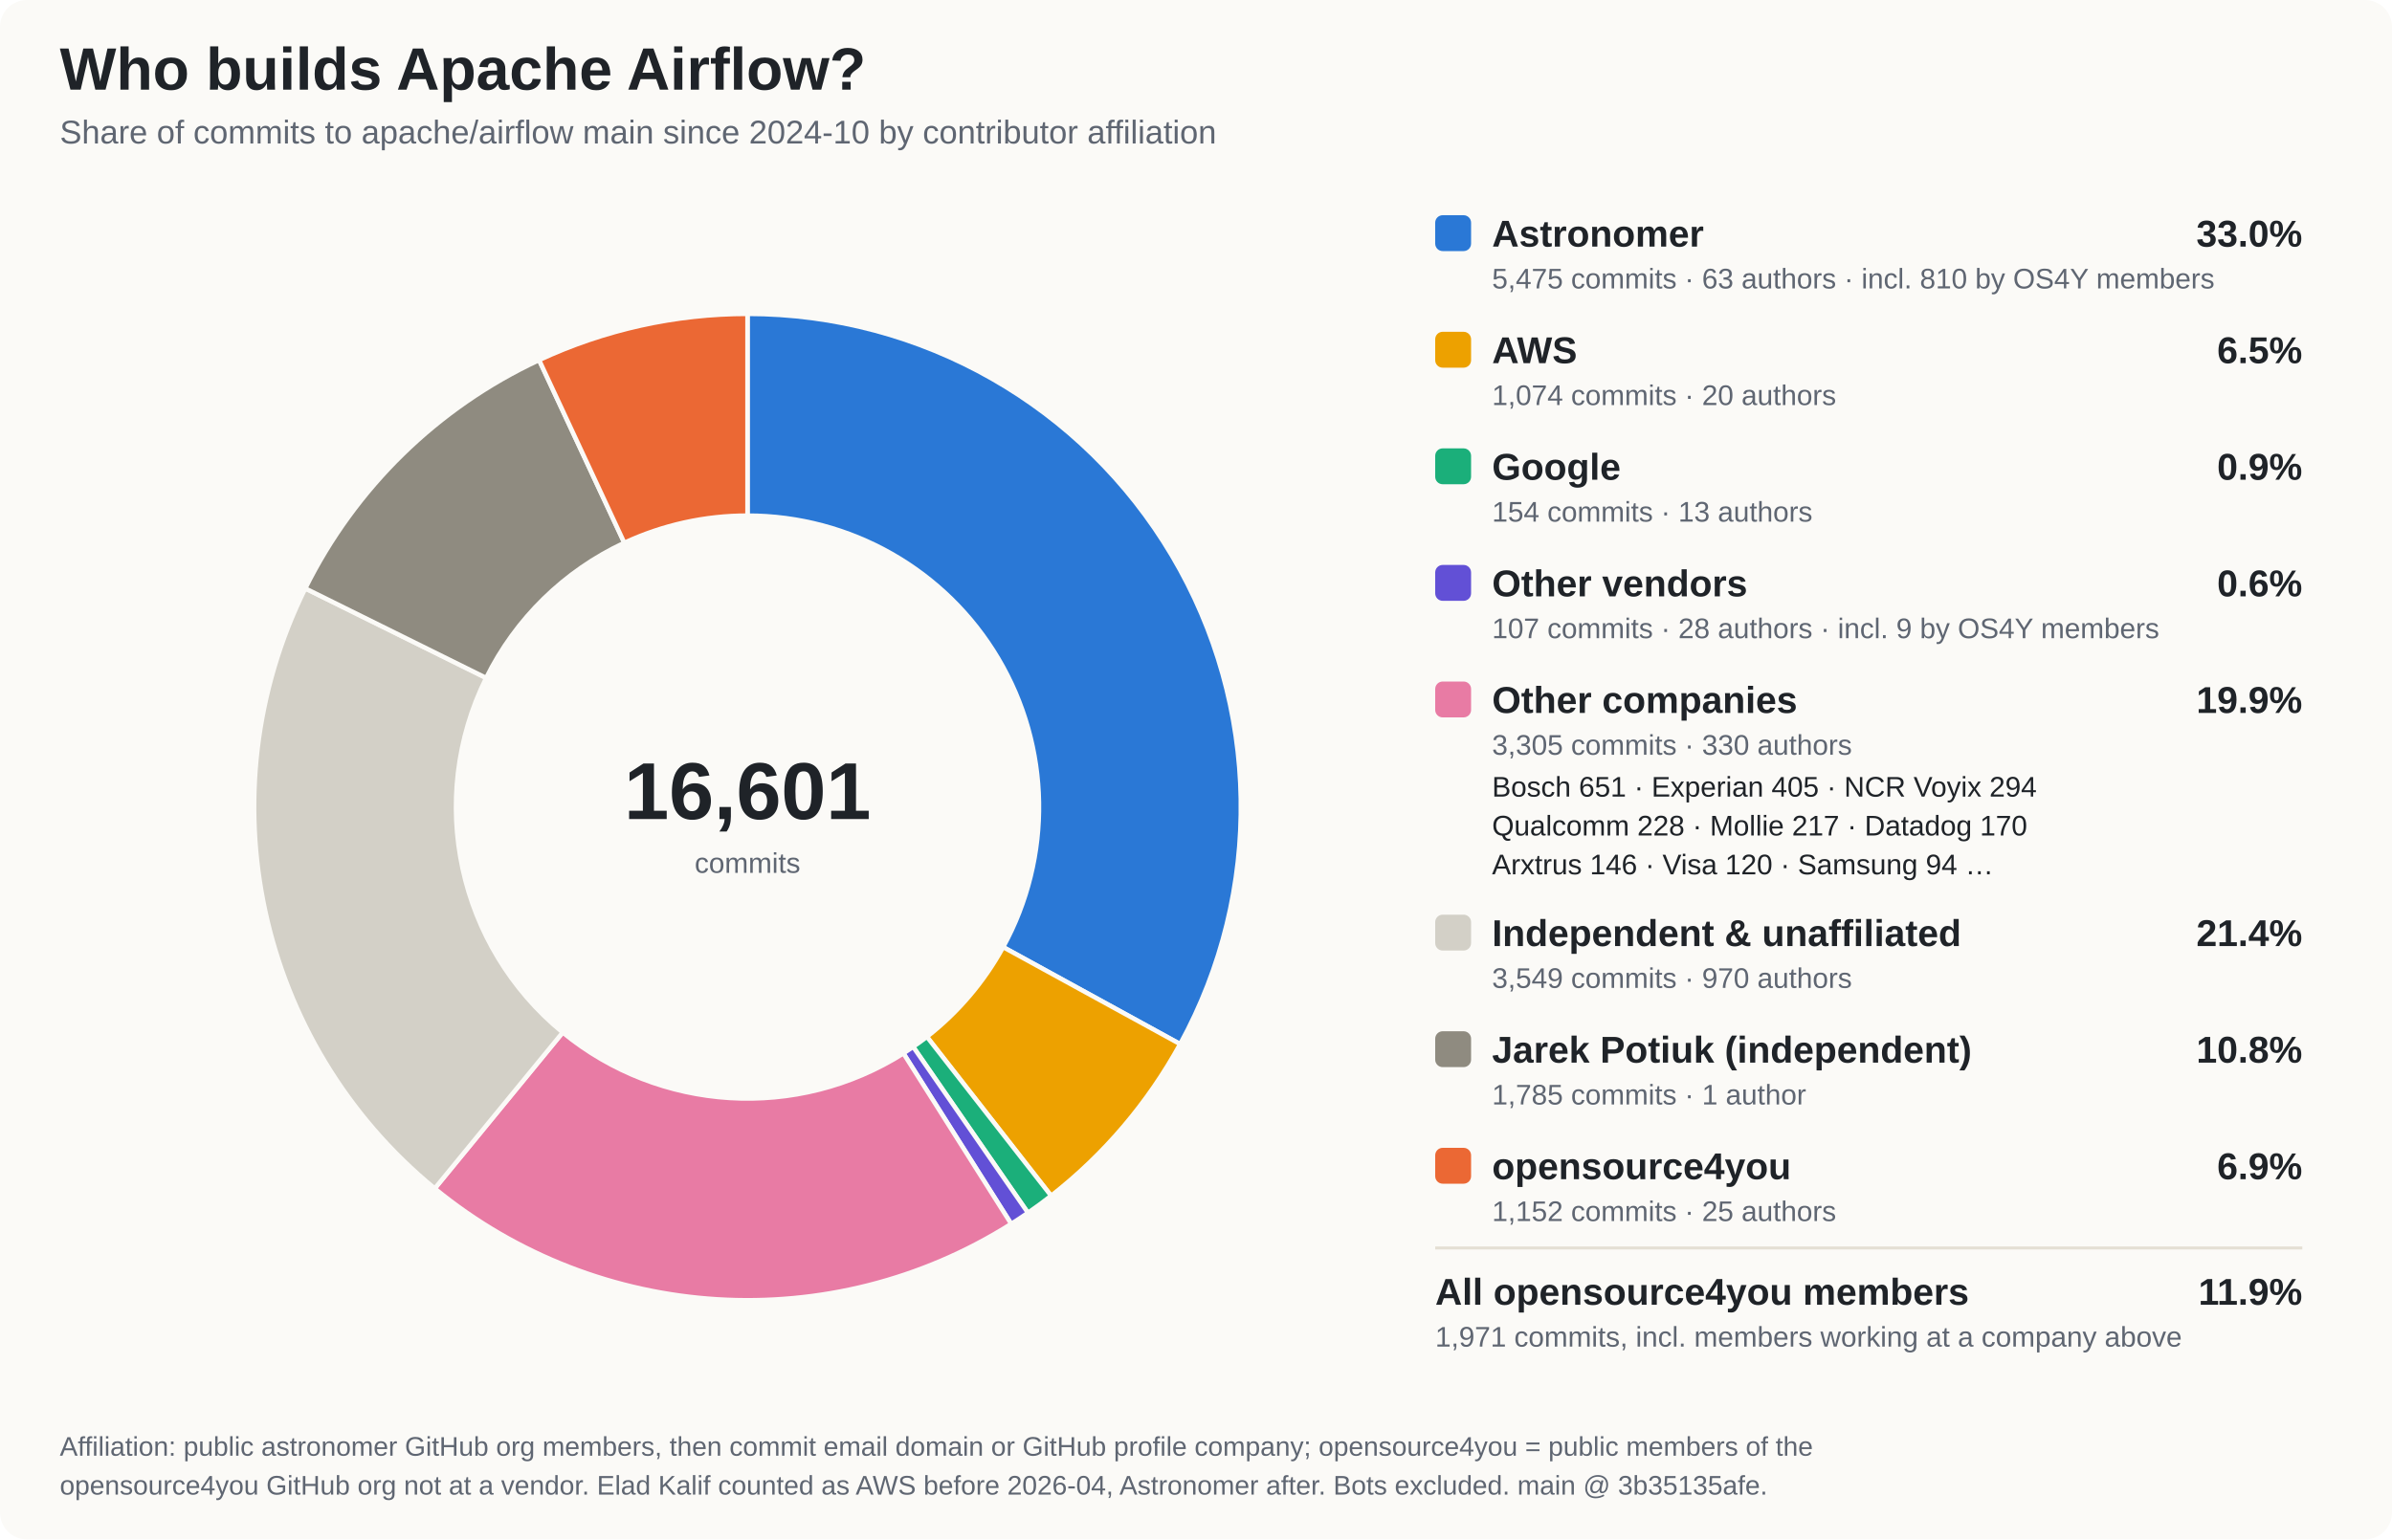
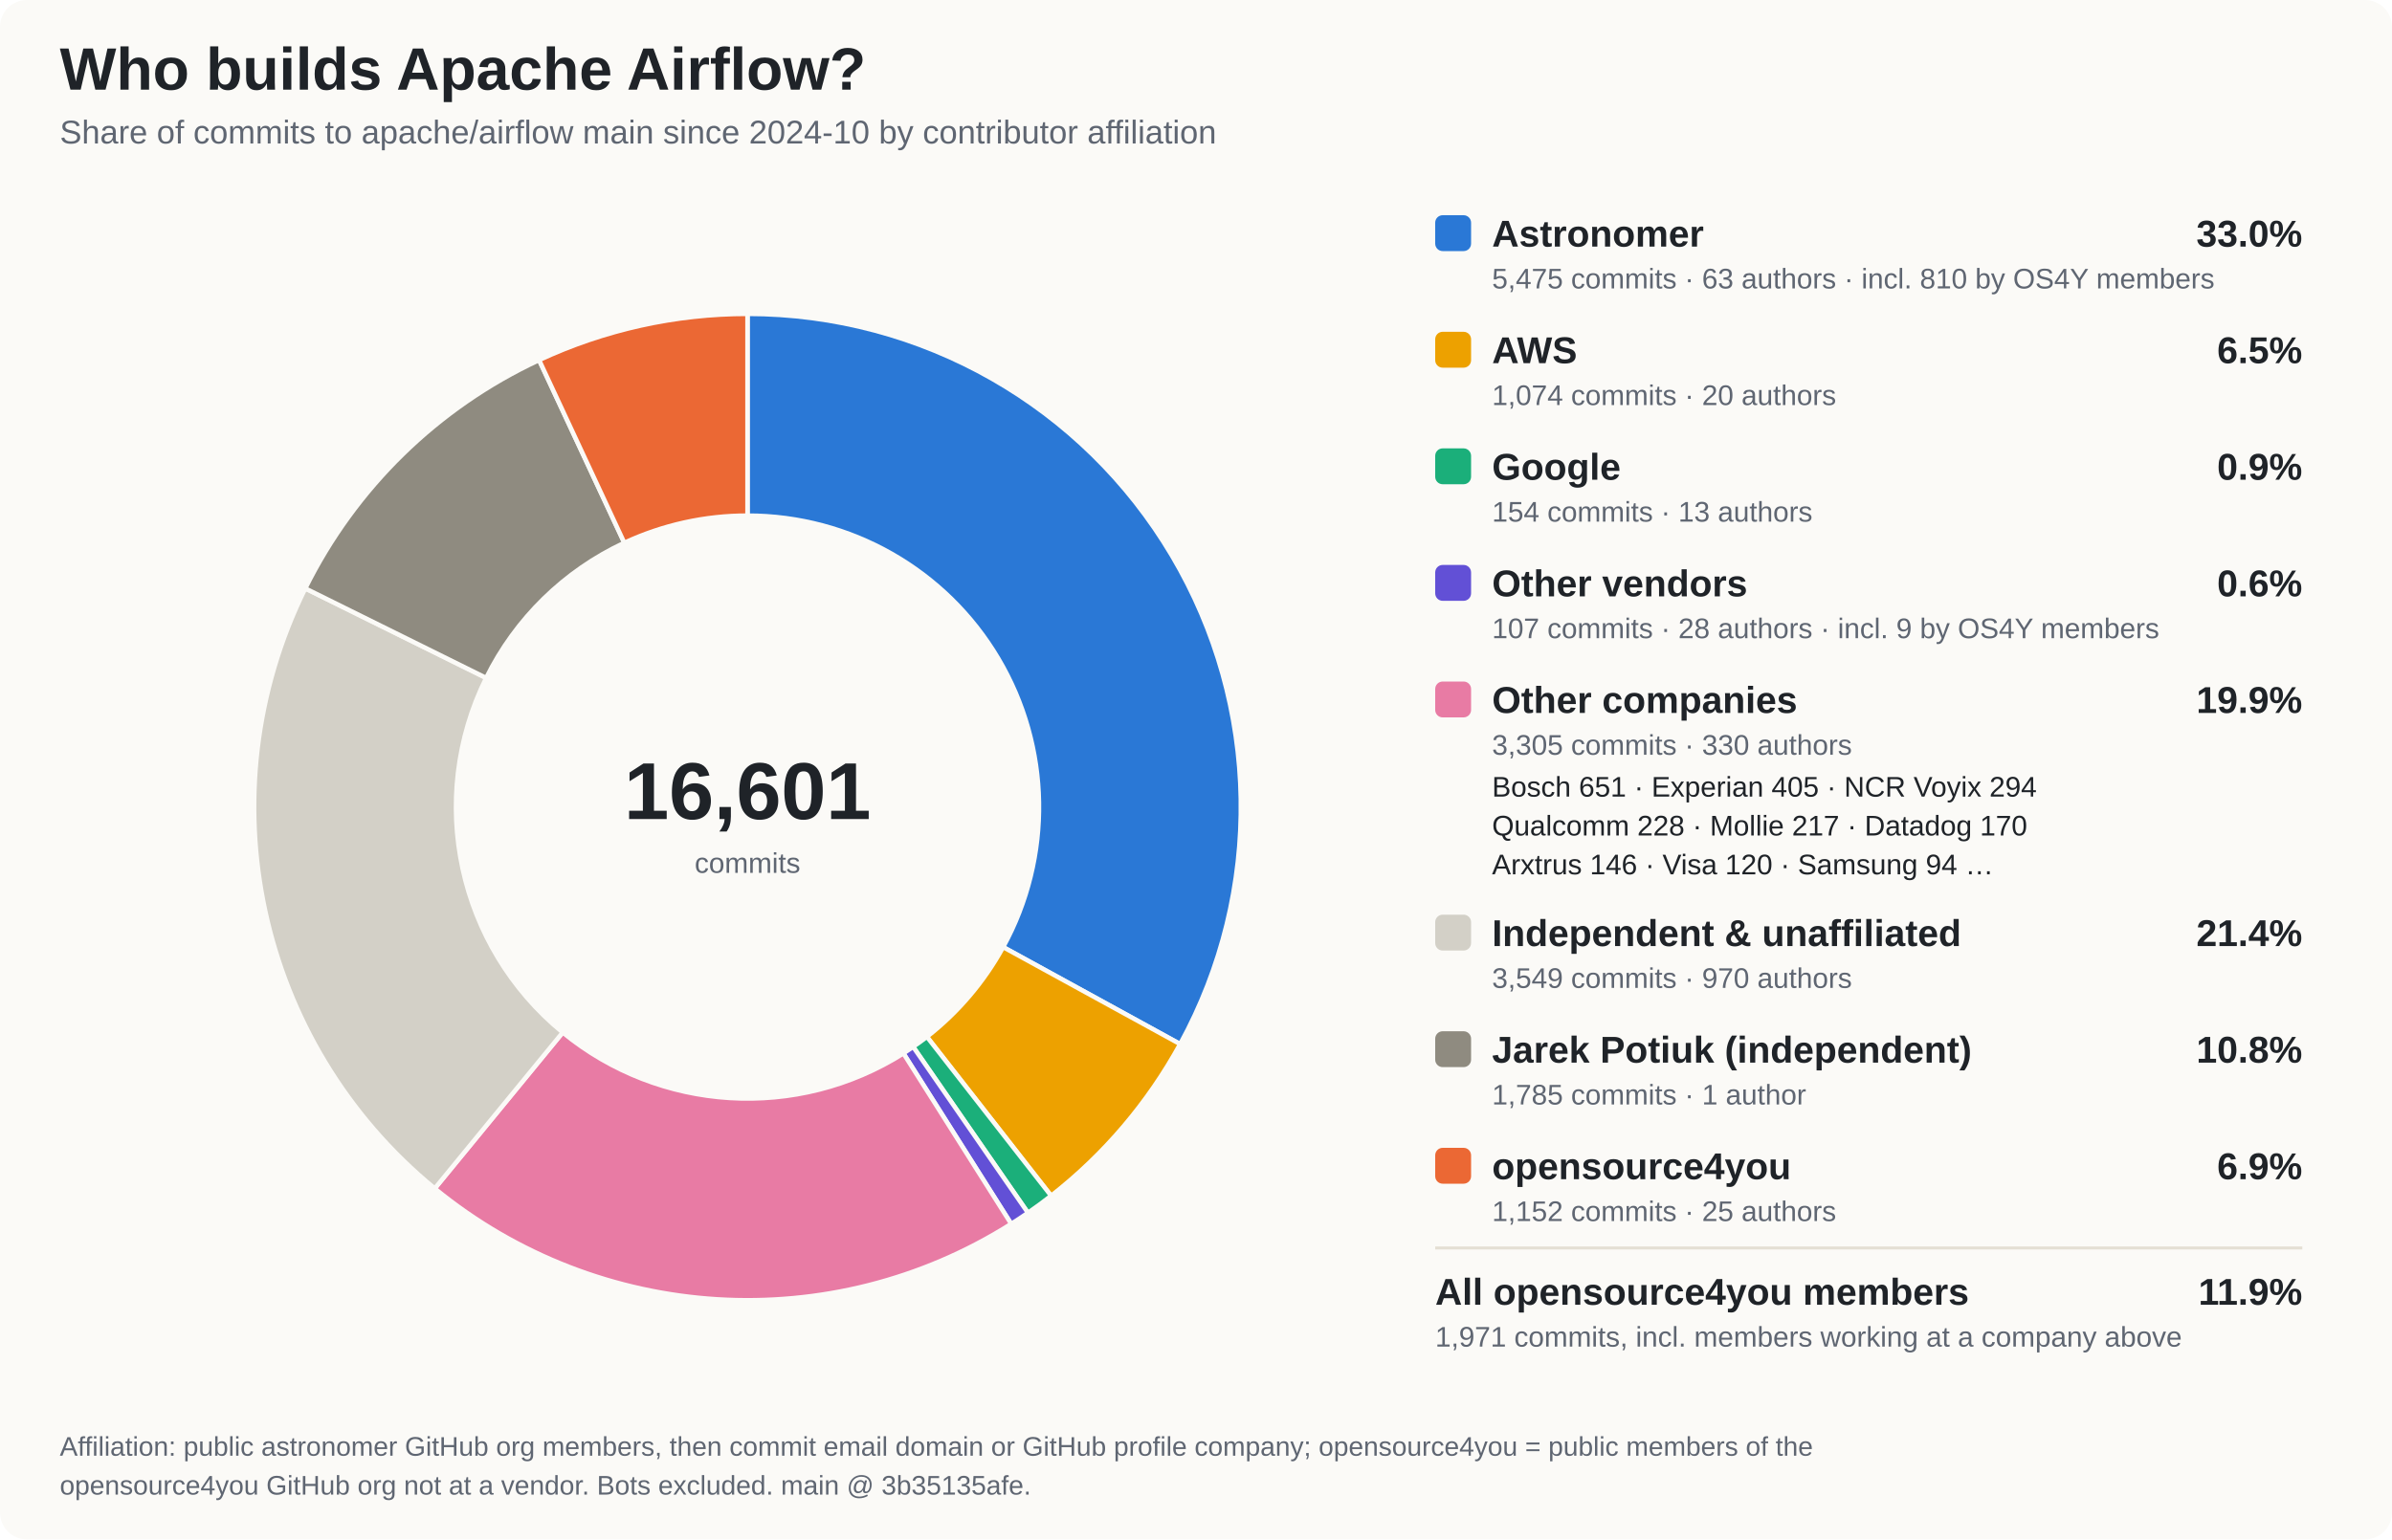
<svg xmlns="http://www.w3.org/2000/svg" viewBox="0 0 1600 1030" width="1600" height="1030" font-family="-apple-system, BlinkMacSystemFont, 'Segoe UI', 'Helvetica Neue', Arial, 'PingFang TC', sans-serif">
  <style>
 text { fill: #1f2328; }
 .h1 { font-size: 40px; font-weight: 750; }
 .h2 { font-size: 22px; fill: #5f6672; }
 .name { font-size: 25px; font-weight: 650; }
 .pct { font-size: 25px; font-weight: 750; }
 .meta { font-size: 19px; fill: #5f6672; }
 .co { font-size: 19px; fill: #1f2328; }
 .center { font-size: 54px; font-weight: 750; }
 .note { font-size: 18px; fill: #5f6672; }
</style>
  <rect width="1600" height="1030" rx="18" fill="#fbfaf7" />
  <text x="40" y="60" class="h1">Who builds Apache Airflow?</text>
  <text x="40" y="96" class="h2">Share of commits to apache/airflow main since 2024-10 by contributor affiliation</text>
  <path d="M500.0,210.0 A330,330 0 0 1 789.4,698.6 L671.0,633.7 A195,195 0 0 0 500.0,345.0 Z" fill="#2a78d6" stroke="#fbfaf7" stroke-width="3" />
  <path d="M789.4,698.6 A330,330 0 0 1 703.1,800.1 L620.0,693.7 A195,195 0 0 0 671.0,633.7 Z" fill="#eda100" stroke="#fbfaf7" stroke-width="3" />
  <path d="M703.1,800.1 A330,330 0 0 1 687.6,811.5 L610.8,700.4 A195,195 0 0 0 620.0,693.7 Z" fill="#1baf7a" stroke="#fbfaf7" stroke-width="3" />
  <path d="M687.6,811.5 A330,330 0 0 1 676.4,818.9 L604.3,704.8 A195,195 0 0 0 610.8,700.4 Z" fill="#6250d6" stroke="#fbfaf7" stroke-width="3" />
  <path d="M676.4,818.9 A330,330 0 0 1 290.8,795.2 L376.4,690.8 A195,195 0 0 0 604.3,704.8 Z" fill="#e87ba4" stroke="#fbfaf7" stroke-width="3" />
  <path d="M290.8,795.2 A330,330 0 0 1 204.2,393.7 L325.2,453.6 A195,195 0 0 0 376.4,690.8 Z" fill="#d3d0c7" stroke="#fbfaf7" stroke-width="3" />
  <path d="M204.2,393.7 A330,330 0 0 1 360.6,240.9 L417.6,363.2 A195,195 0 0 0 325.2,453.6 Z" fill="#8f8b80" stroke="#fbfaf7" stroke-width="3" />
  <path d="M360.6,240.9 A330,330 0 0 1 500.0,210.0 L500.0,345.0 A195,195 0 0 0 417.6,363.2 Z" fill="#eb6834" stroke="#fbfaf7" stroke-width="3" />
  <text x="500" y="548" text-anchor="middle" class="center">16,601</text>
  <text x="500" y="584" text-anchor="middle" class="meta">commits</text>
  <rect x="960" y="144" width="24" height="24" rx="5" fill="#2a78d6" />
  <text x="998" y="165" class="name">Astronomer</text>
  <text x="1540" y="165" text-anchor="end" class="pct">33.0%</text>
  <text x="998" y="193" class="meta">5,475 commits · 63 authors · incl. 810 by OS4Y members</text>
  <rect x="960" y="222" width="24" height="24" rx="5" fill="#eda100" />
  <text x="998" y="243" class="name">AWS</text>
  <text x="1540" y="243" text-anchor="end" class="pct">6.5%</text>
  <text x="998" y="271" class="meta">1,074 commits · 20 authors</text>
  <rect x="960" y="300" width="24" height="24" rx="5" fill="#1baf7a" />
  <text x="998" y="321" class="name">Google</text>
  <text x="1540" y="321" text-anchor="end" class="pct">0.9%</text>
  <text x="998" y="349" class="meta">154 commits · 13 authors</text>
  <rect x="960" y="378" width="24" height="24" rx="5" fill="#6250d6" />
  <text x="998" y="399" class="name">Other vendors</text>
  <text x="1540" y="399" text-anchor="end" class="pct">0.6%</text>
  <text x="998" y="427" class="meta">107 commits · 28 authors · incl. 9 by OS4Y members</text>
  <rect x="960" y="456" width="24" height="24" rx="5" fill="#e87ba4" />
  <text x="998" y="477" class="name">Other companies</text>
  <text x="1540" y="477" text-anchor="end" class="pct">19.9%</text>
  <text x="998" y="505" class="meta">3,305 commits · 330 authors</text>
  <text x="998" y="533" class="co">Bosch 651 · Experian 405 · NCR Voyix 294</text>
  <text x="998" y="559" class="co">Qualcomm 228 · Mollie 217 · Datadog 170</text>
  <text x="998" y="585" class="co">Arxtrus 146 · Visa 120 · Samsung 94 …</text>
  <rect x="960" y="612" width="24" height="24" rx="5" fill="#d3d0c7" />
  <text x="998" y="633" class="name">Independent &amp; unaffiliated</text>
  <text x="1540" y="633" text-anchor="end" class="pct">21.4%</text>
  <text x="998" y="661" class="meta">3,549 commits · 970 authors</text>
  <rect x="960" y="690" width="24" height="24" rx="5" fill="#8f8b80" />
  <text x="998" y="711" class="name">Jarek Potiuk (independent)</text>
  <text x="1540" y="711" text-anchor="end" class="pct">10.8%</text>
  <text x="998" y="739" class="meta">1,785 commits · 1 author</text>
  <rect x="960" y="768" width="24" height="24" rx="5" fill="#eb6834" />
  <text x="998" y="789" class="name">opensource4you</text>
  <text x="1540" y="789" text-anchor="end" class="pct">6.9%</text>
  <text x="998" y="817" class="meta">1,152 commits · 25 authors</text>
  <line x1="960" y1="835" x2="1540" y2="835" stroke="#e4dfd4" stroke-width="2" />
  <text x="960" y="873" class="name">All opensource4you members</text>
  <text x="1540" y="873" text-anchor="end" class="pct">11.9%</text>
  <text x="960" y="901" class="meta">1,971 commits, incl. members working at a company above</text>
  <text x="40" y="974" class="note">Affiliation: public astronomer GitHub org members, then commit email domain or GitHub profile company; opensource4you = public members of the</text>
-   <text x="40" y="1000" class="note">opensource4you GitHub org not at a vendor. Elad Kalif counted as AWS before 2026-04, Astronomer after. Bots excluded. main @ 3b35135afe.</text>
+   <text x="40" y="1000" class="note">opensource4you GitHub org not at a vendor. Bots excluded. main @ 3b35135afe.</text>
</svg>
